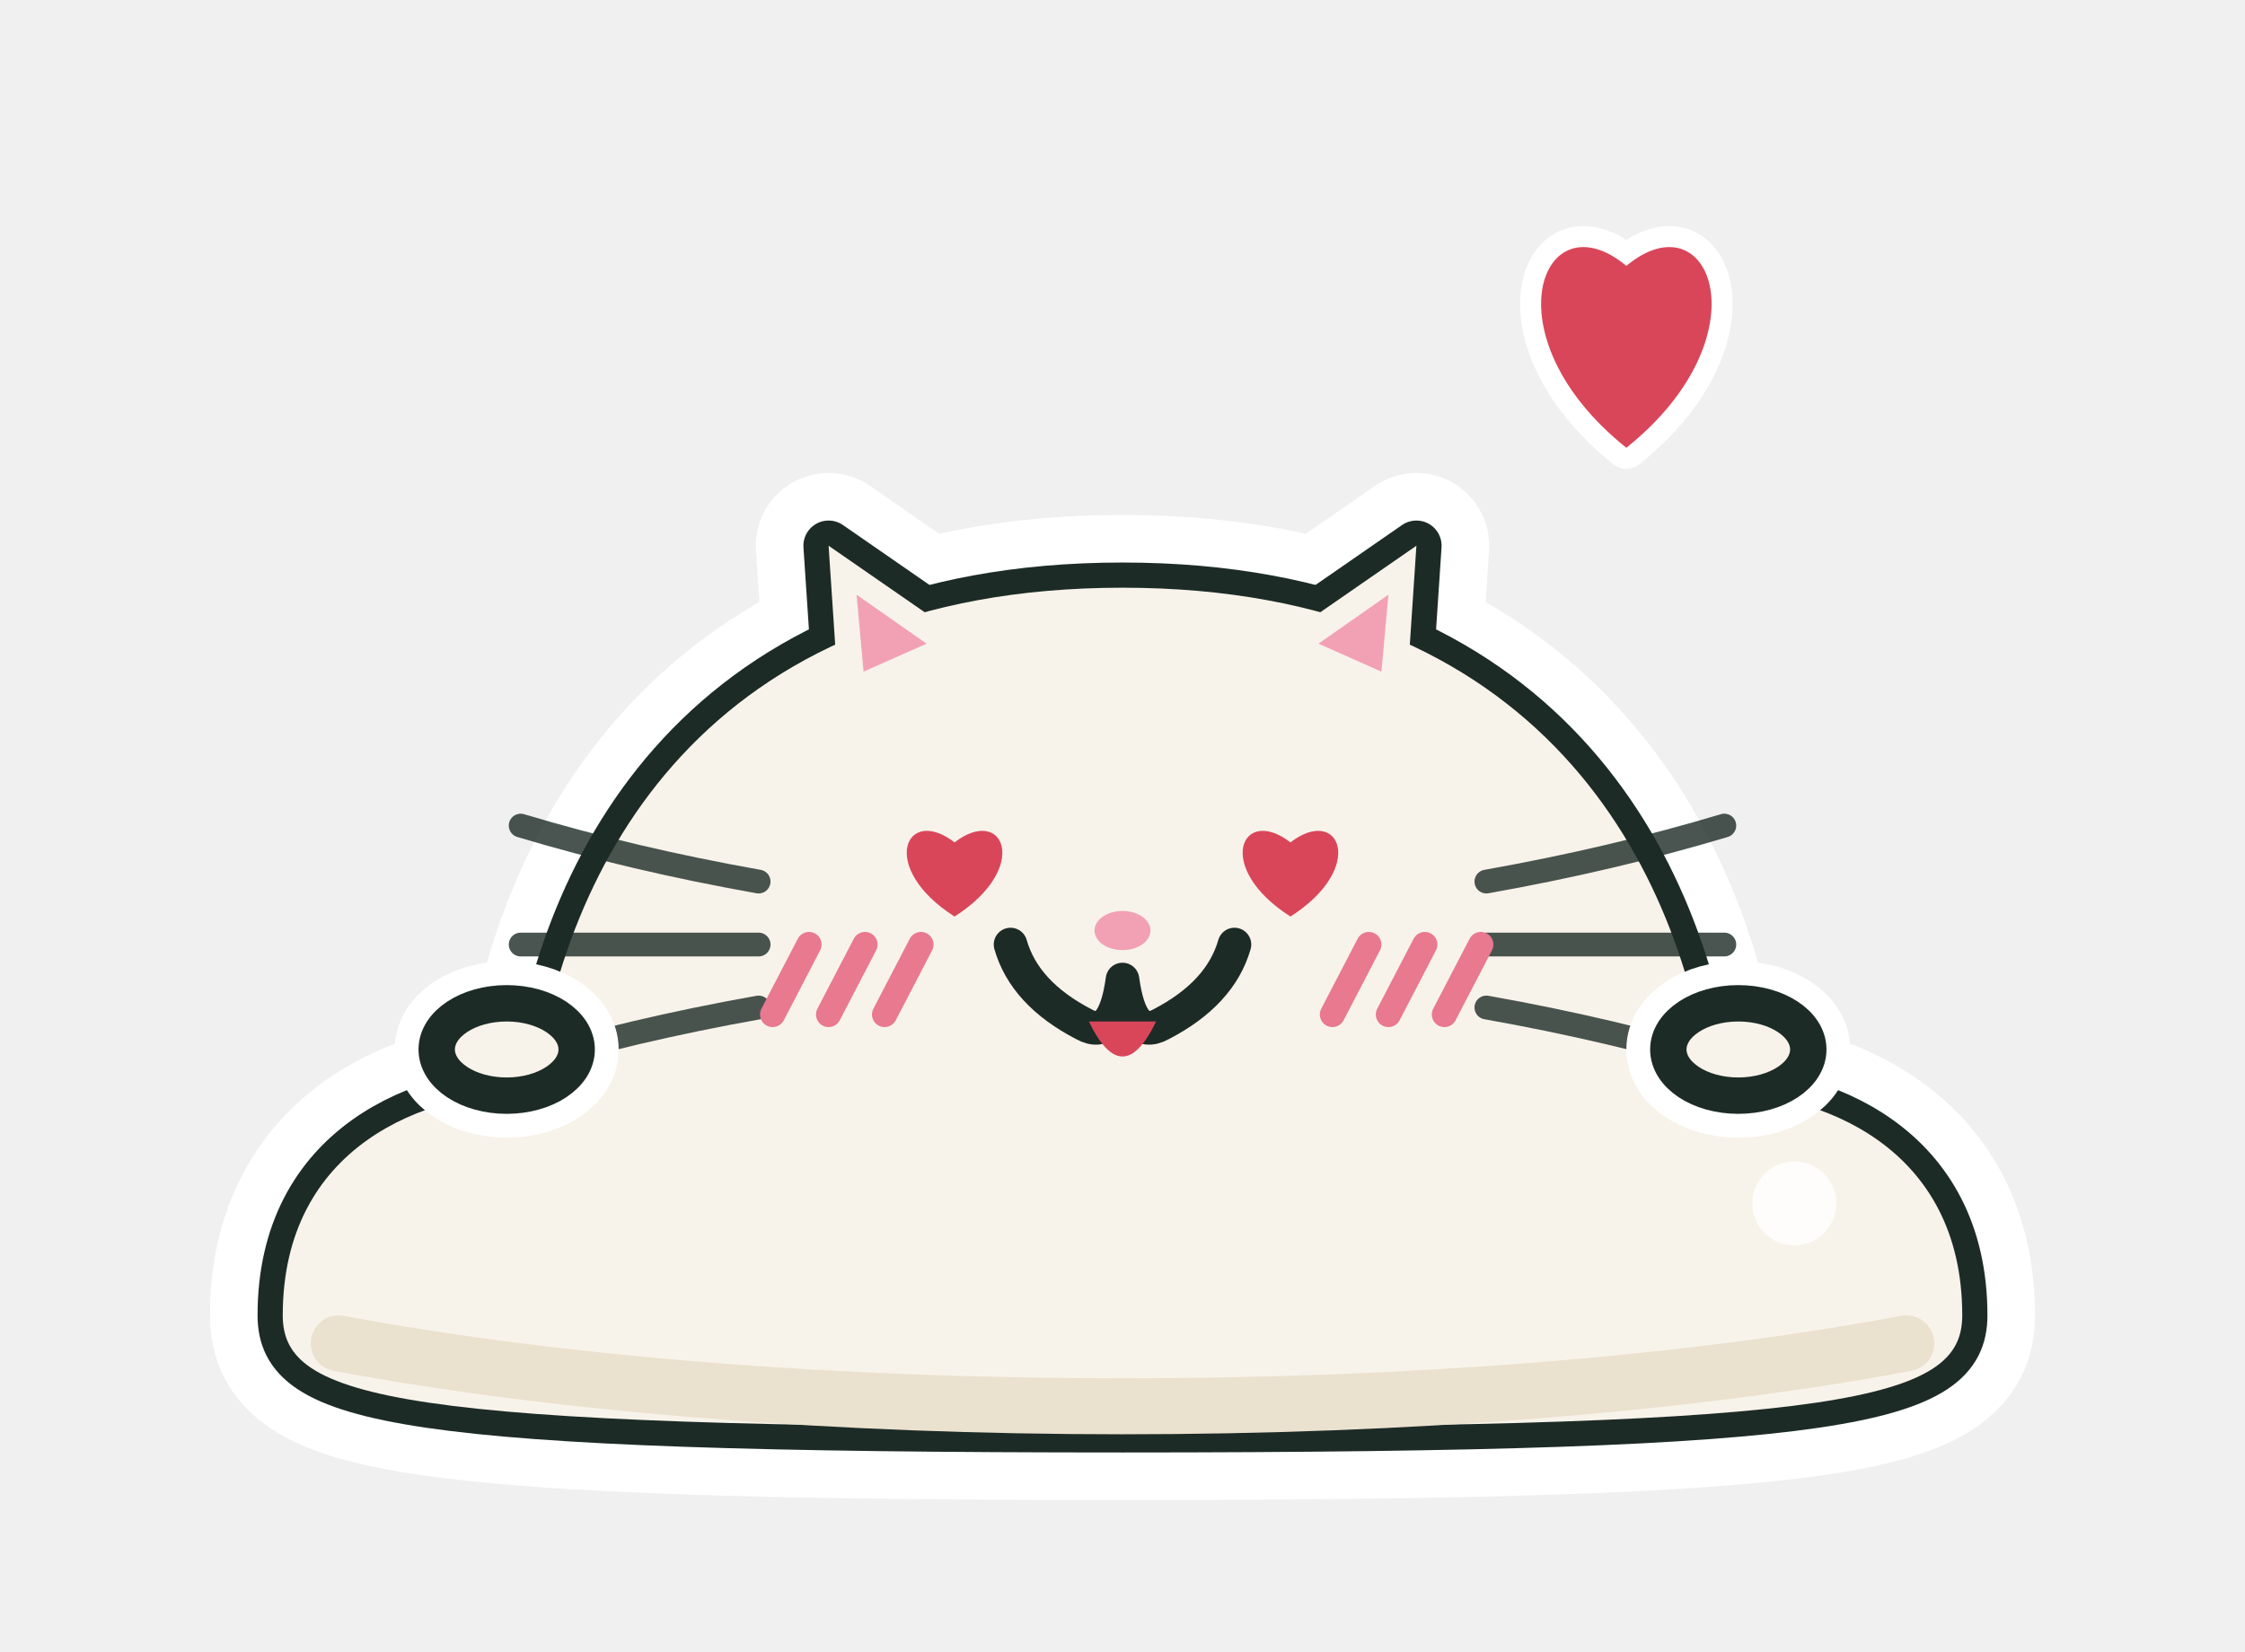
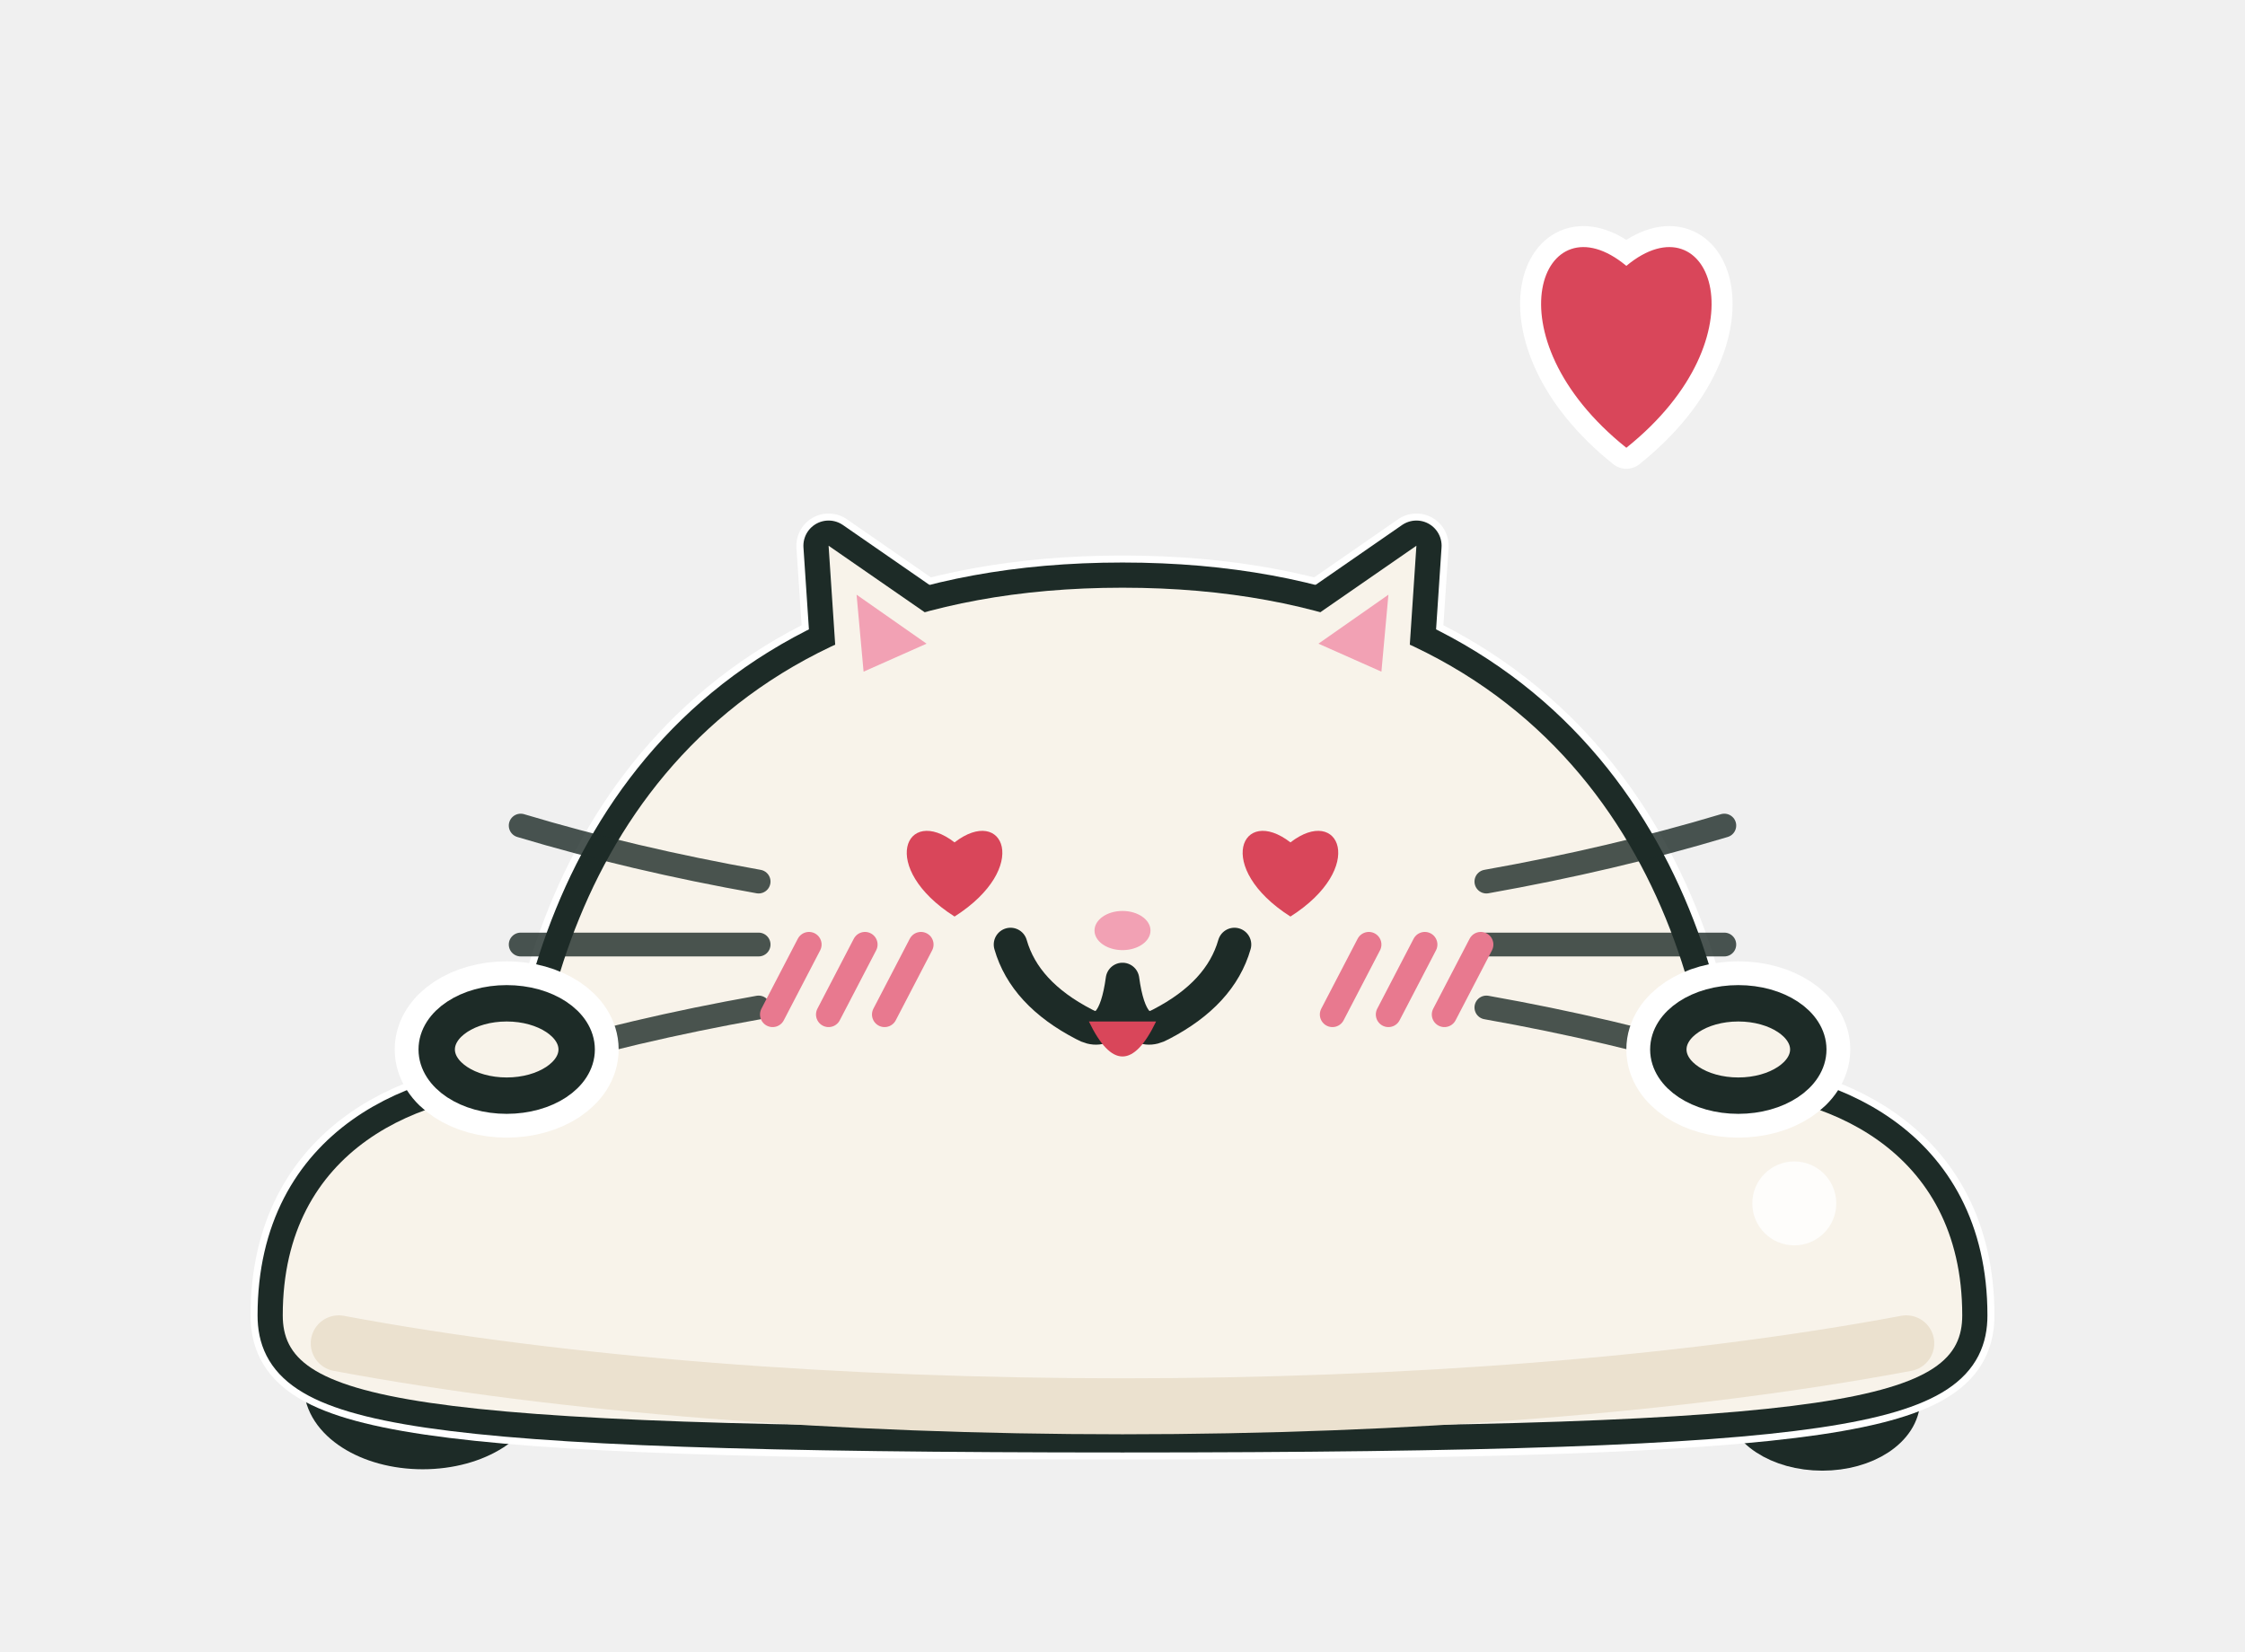
<svg xmlns="http://www.w3.org/2000/svg" viewBox="-16 18 160 118" width="174" height="128">
  <g transform="translate(64 121)">
    <g>
      <animateTransform attributeName="transform" type="scale" dur="1.8s" repeatCount="indefinite" calcMode="spline" keyTimes="0;.12;.25;.37;.5;.62;.75;.87;1" keySplines=".45 0 .55 1;.45 0 .55 1;.45 0 .55 1;.45 0 .55 1;.45 0 .55 1;.45 0 .55 1;.45 0 .55 1;.45 0 .55 1" values="1 1;1.13 .85;.95 1.07;1.03 .97;1 1;1.13 .85;.95 1.07;1.03 .97;1 1" />
      <g transform="translate(-64 -121)">
        <g>
          <ellipse cx="14" cy="117" rx="7" ry="4.5" fill="#f8f3ea" stroke="#1d2b27" stroke-width="3">
            <animate attributeName="rx" dur="1.8s" repeatCount="indefinite" values="7;9;6;7.5;7" />
            <animate attributeName="cx" dur="1.8s" repeatCount="indefinite" values="14;9;14;17;14" />
          </ellipse>
        </g>
        <g>
          <ellipse cx="114" cy="118" rx="5.5" ry="3.6" fill="#f8f3ea" stroke="#1d2b27" stroke-width="3">
            <animate attributeName="rx" dur="1.8s" repeatCount="indefinite" values="5.5;4.5;6.5;8;5.5" />
            <animate attributeName="cx" dur="1.8s" repeatCount="indefinite" values="114;111;114;120;114" />
          </ellipse>
        </g>
        <g stroke-linejoin="round" stroke-linecap="round">
-           <path d="M44 72 L43 57 L56 66 Z" fill="#fff" stroke="#fff" stroke-width="10.4" />
-           <path d="M84 72 L85 57 L72 66 Z" fill="#fff" stroke="#fff" stroke-width="10.4" />
-           <path d="M4 112 C4 100 14 96 22 96 C24 80 34 60 64 60 C94 60 104 80 106 96 C114 96 124 100 124 112 C124 118 116 120 64 120 C12 120 4 118 4 112 Z" fill="#fff" stroke="#fff" stroke-width="10.4">
+           <path d="M44 72 L43 57 L56 66 Z" fill="#fff" stroke="#fff" stroke-width="4.6" />
+           <path d="M84 72 L85 57 L72 66 Z" fill="#fff" stroke="#fff" stroke-width="4.6" />
+           <path d="M4 112 C4 100 14 96 22 96 C24 80 34 60 64 60 C94 60 104 80 106 96 C114 96 124 100 124 112 C124 118 116 120 64 120 C12 120 4 118 4 112 Z" fill="#fff" stroke="#fff" stroke-width="4.6">
            <animate attributeName="d" dur="1.8s" repeatCount="indefinite" calcMode="spline" keyTimes="0;.25;.5;.75;1" keySplines=".45 0 .55 1;.45 0 .55 1;.45 0 .55 1;.45 0 .55 1" values="M4 112 C4 100 14 96 22 96 C24 80 34 60 64 60 C94 60 104 80 106 96 C114 96 124 100 124 112 C124 118 116 120 64 120 C12 120 4 118 4 112 Z;M-4 111 C-5 98 10 93 21 95 C24 80 34 60 64 60 C94 60 104 80 107 97 C114 98 120 102 120 112 C120 118 112 120 60 120 C6 120 -4 117 -4 111 Z;M4 112 C4 100 14 96 22 96 C24 80 34 60 64 60 C94 60 104 80 106 96 C114 96 124 100 124 112 C124 118 116 120 64 120 C12 120 4 118 4 112 Z;M8 112 C8 102 16 98 21 97 C24 80 34 60 64 60 C94 60 104 80 107 95 C118 93 133 98 132 111 C132 117 122 120 68 120 C16 120 8 118 8 112 Z;M4 112 C4 100 14 96 22 96 C24 80 34 60 64 60 C94 60 104 80 106 96 C114 96 124 100 124 112 C124 118 116 120 64 120 C12 120 4 118 4 112 Z" />
          </path>
          <path d="M44 72 L43 57 L56 66 Z" fill="#1d2b27" stroke="#1d2b27" stroke-width="3.6" />
          <path d="M84 72 L85 57 L72 66 Z" fill="#1d2b27" stroke="#1d2b27" stroke-width="3.6" />
          <path d="M4 112 C4 100 14 96 22 96 C24 80 34 60 64 60 C94 60 104 80 106 96 C114 96 124 100 124 112 C124 118 116 120 64 120 C12 120 4 118 4 112 Z" fill="#1d2b27" stroke="#1d2b27" stroke-width="3.6">
            <animate attributeName="d" dur="1.8s" repeatCount="indefinite" calcMode="spline" keyTimes="0;.25;.5;.75;1" keySplines=".45 0 .55 1;.45 0 .55 1;.45 0 .55 1;.45 0 .55 1" values="M4 112 C4 100 14 96 22 96 C24 80 34 60 64 60 C94 60 104 80 106 96 C114 96 124 100 124 112 C124 118 116 120 64 120 C12 120 4 118 4 112 Z;M-4 111 C-5 98 10 93 21 95 C24 80 34 60 64 60 C94 60 104 80 107 97 C114 98 120 102 120 112 C120 118 112 120 60 120 C6 120 -4 117 -4 111 Z;M4 112 C4 100 14 96 22 96 C24 80 34 60 64 60 C94 60 104 80 106 96 C114 96 124 100 124 112 C124 118 116 120 64 120 C12 120 4 118 4 112 Z;M8 112 C8 102 16 98 21 97 C24 80 34 60 64 60 C94 60 104 80 107 95 C118 93 133 98 132 111 C132 117 122 120 68 120 C16 120 8 118 8 112 Z;M4 112 C4 100 14 96 22 96 C24 80 34 60 64 60 C94 60 104 80 106 96 C114 96 124 100 124 112 C124 118 116 120 64 120 C12 120 4 118 4 112 Z" />
          </path>
          <path d="M44 72 L43 57 L56 66 Z" fill="#f8f3ea" />
          <path d="M84 72 L85 57 L72 66 Z" fill="#f8f3ea" />
          <path d="M4 112 C4 100 14 96 22 96 C24 80 34 60 64 60 C94 60 104 80 106 96 C114 96 124 100 124 112 C124 118 116 120 64 120 C12 120 4 118 4 112 Z" fill="#f8f3ea">
            <animate attributeName="d" dur="1.8s" repeatCount="indefinite" calcMode="spline" keyTimes="0;.25;.5;.75;1" keySplines=".45 0 .55 1;.45 0 .55 1;.45 0 .55 1;.45 0 .55 1" values="M4 112 C4 100 14 96 22 96 C24 80 34 60 64 60 C94 60 104 80 106 96 C114 96 124 100 124 112 C124 118 116 120 64 120 C12 120 4 118 4 112 Z;M-4 111 C-5 98 10 93 21 95 C24 80 34 60 64 60 C94 60 104 80 107 97 C114 98 120 102 120 112 C120 118 112 120 60 120 C6 120 -4 117 -4 111 Z;M4 112 C4 100 14 96 22 96 C24 80 34 60 64 60 C94 60 104 80 106 96 C114 96 124 100 124 112 C124 118 116 120 64 120 C12 120 4 118 4 112 Z;M8 112 C8 102 16 98 21 97 C24 80 34 60 64 60 C94 60 104 80 107 95 C118 93 133 98 132 111 C132 117 122 120 68 120 C16 120 8 118 8 112 Z;M4 112 C4 100 14 96 22 96 C24 80 34 60 64 60 C94 60 104 80 106 96 C114 96 124 100 124 112 C124 118 116 120 64 120 C12 120 4 118 4 112 Z" />
          </path>
          <path d="M45.5 66 L45 60.5 L50 64 Z" fill="#f2a1b4" />
          <path d="M82.5 66 L83 60.5 L78 64 Z" fill="#f2a1b4" />
          <path d="M8 114 C40 120 88 120 120 114" fill="none" stroke="#ebe1cf" stroke-width="4" />
          <circle cx="112" cy="104" r="3" fill="#fff" opacity=".8" />
          <path d="M38 81 q-9 -1.6 -17 -4" fill="none" stroke="#1d2b27" stroke-width="1.7" opacity=".8" />
          <path d="M38 85.5 q-9 0.0 -17 0" fill="none" stroke="#1d2b27" stroke-width="1.7" opacity=".8" />
          <path d="M38 90 q-9 1.6 -17 4" fill="none" stroke="#1d2b27" stroke-width="1.7" opacity=".8" />
          <path d="M90 81 q9 -1.6 17 -4" fill="none" stroke="#1d2b27" stroke-width="1.7" opacity=".8" />
          <path d="M90 85.5 q9 0.0 17 0" fill="none" stroke="#1d2b27" stroke-width="1.7" opacity=".8" />
          <path d="M90 90 q9 1.6 17 4" fill="none" stroke="#1d2b27" stroke-width="1.7" opacity=".8" />
          <path d="M52 83.5 C46.5 80 48.5 75.5 52 78.2 C55.5 75.5 57.5 80 52 83.5 Z" fill="#d9465a" />
          <path d="M76 83.5 C70.5 80 72.5 75.5 76 78.2 C79.5 75.5 81.5 80 76 83.5 Z" fill="#d9465a" />
          <path d="M39 90.5 l2.6 -5 M43 90.5 l2.6 -5 M47 90.5 l2.6 -5" stroke="#e8798f" stroke-width="1.8" fill="none" />
          <path d="M79 90.5 l2.6 -5 M83 90.5 l2.6 -5 M87 90.5 l2.6 -5" stroke="#e8798f" stroke-width="1.8" fill="none" />
          <ellipse cx="64" cy="84.5" rx="2" ry="1.4" fill="#f2a1b4" />
          <path d="M56.0 85.5 Q57.0 89 61.25 91.2 Q63.4 92.4 64 88 Q64.6 92.4 66.75 91.2 Q71.0 89 72.0 85.5" fill="none" stroke="#1d2b27" stroke-width="2.4" />
          <path d="M61.6 91 Q64 96 66.4 91 Z" fill="#d9465a" />
          <g transform="translate(25 93)">
            <g>
              <animateTransform attributeName="transform" type="rotate" dur=".16s" begin="0s" repeatCount="indefinite" values="35;-40;35" />
              <ellipse cx="-5" cy="0" rx="5" ry="3.3" fill="#f8f3ea" stroke="#fff" stroke-width="6" />
              <ellipse cx="-5" cy="0" rx="5" ry="3.3" fill="#f8f3ea" stroke="#1d2b27" stroke-width="2.6" />
            </g>
          </g>
          <g transform="translate(103 93)">
            <g>
              <animateTransform attributeName="transform" type="rotate" dur=".16s" begin="-.07s" repeatCount="indefinite" values="-35;40;-35" />
              <ellipse cx="5" cy="0" rx="5" ry="3.3" fill="#f8f3ea" stroke="#fff" stroke-width="6" />
              <ellipse cx="5" cy="0" rx="5" ry="3.3" fill="#f8f3ea" stroke="#1d2b27" stroke-width="2.6" />
            </g>
          </g>
          <path d="M100 50 C90 42 94 32 100 37 C106 32 110 42 100 50 Z" fill="#d9465a" stroke="#fff" stroke-width="3" paint-order="stroke" />
        </g>
      </g>
    </g>
  </g>
</svg>
